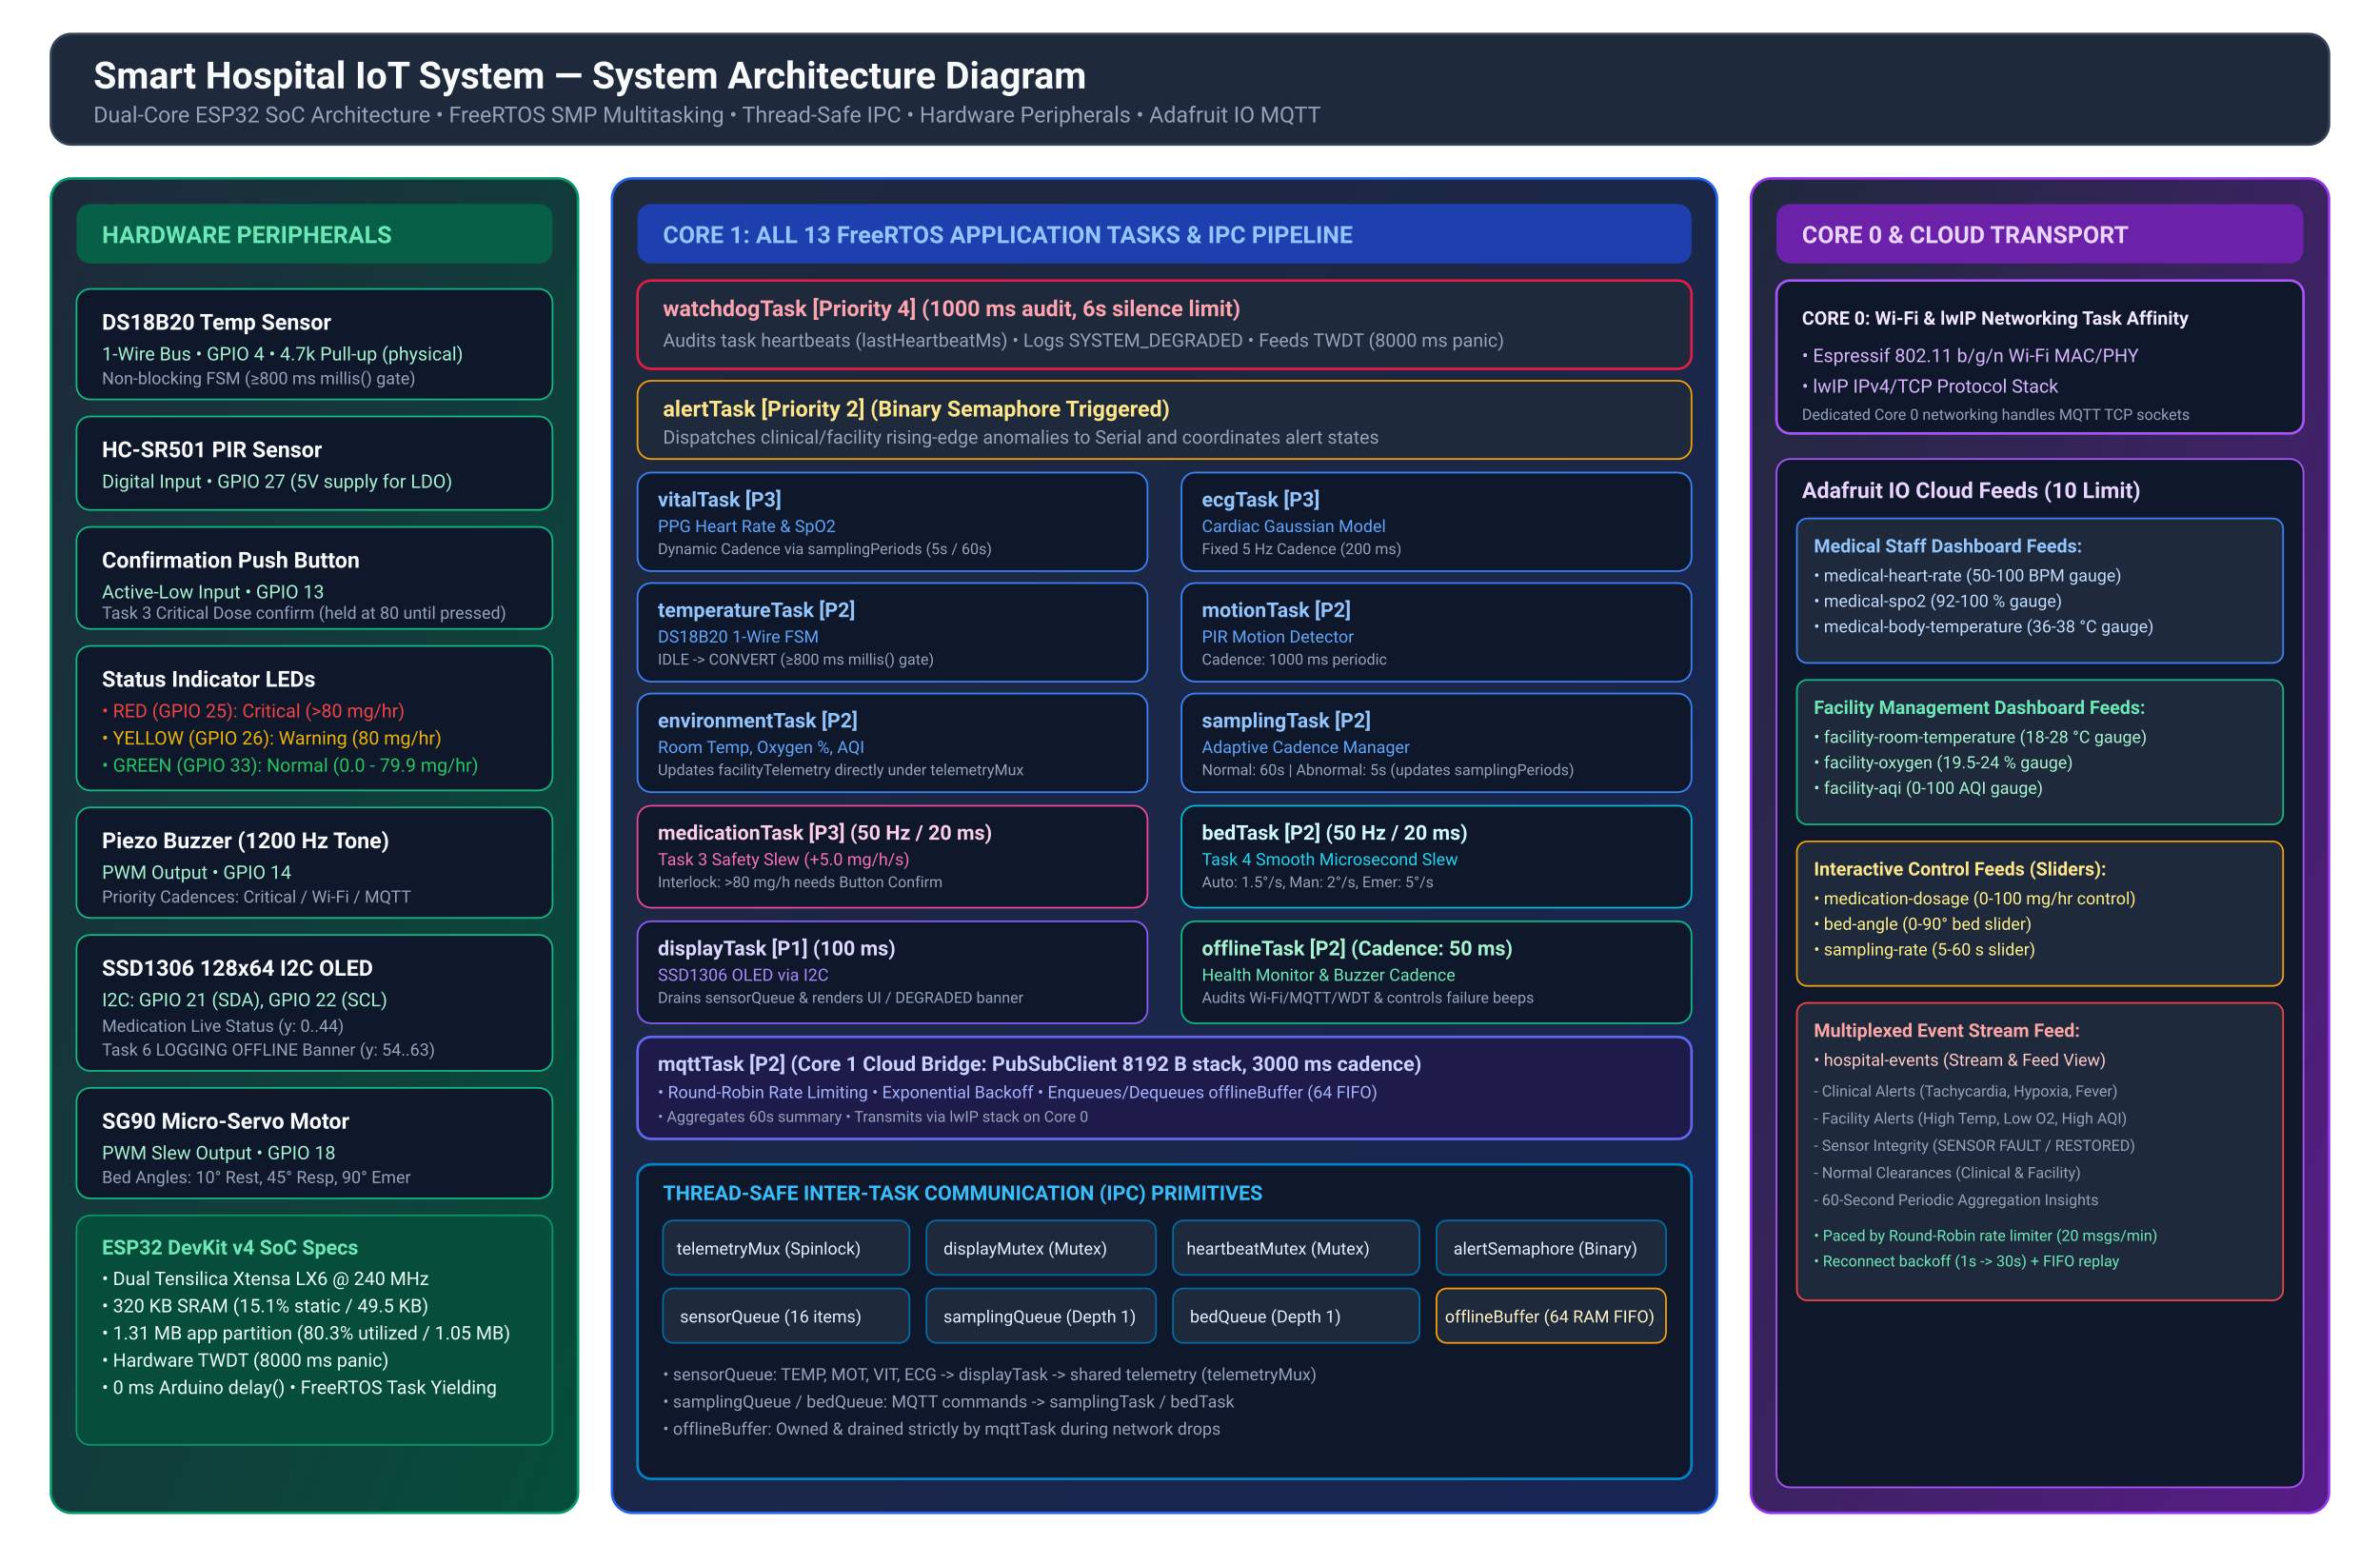
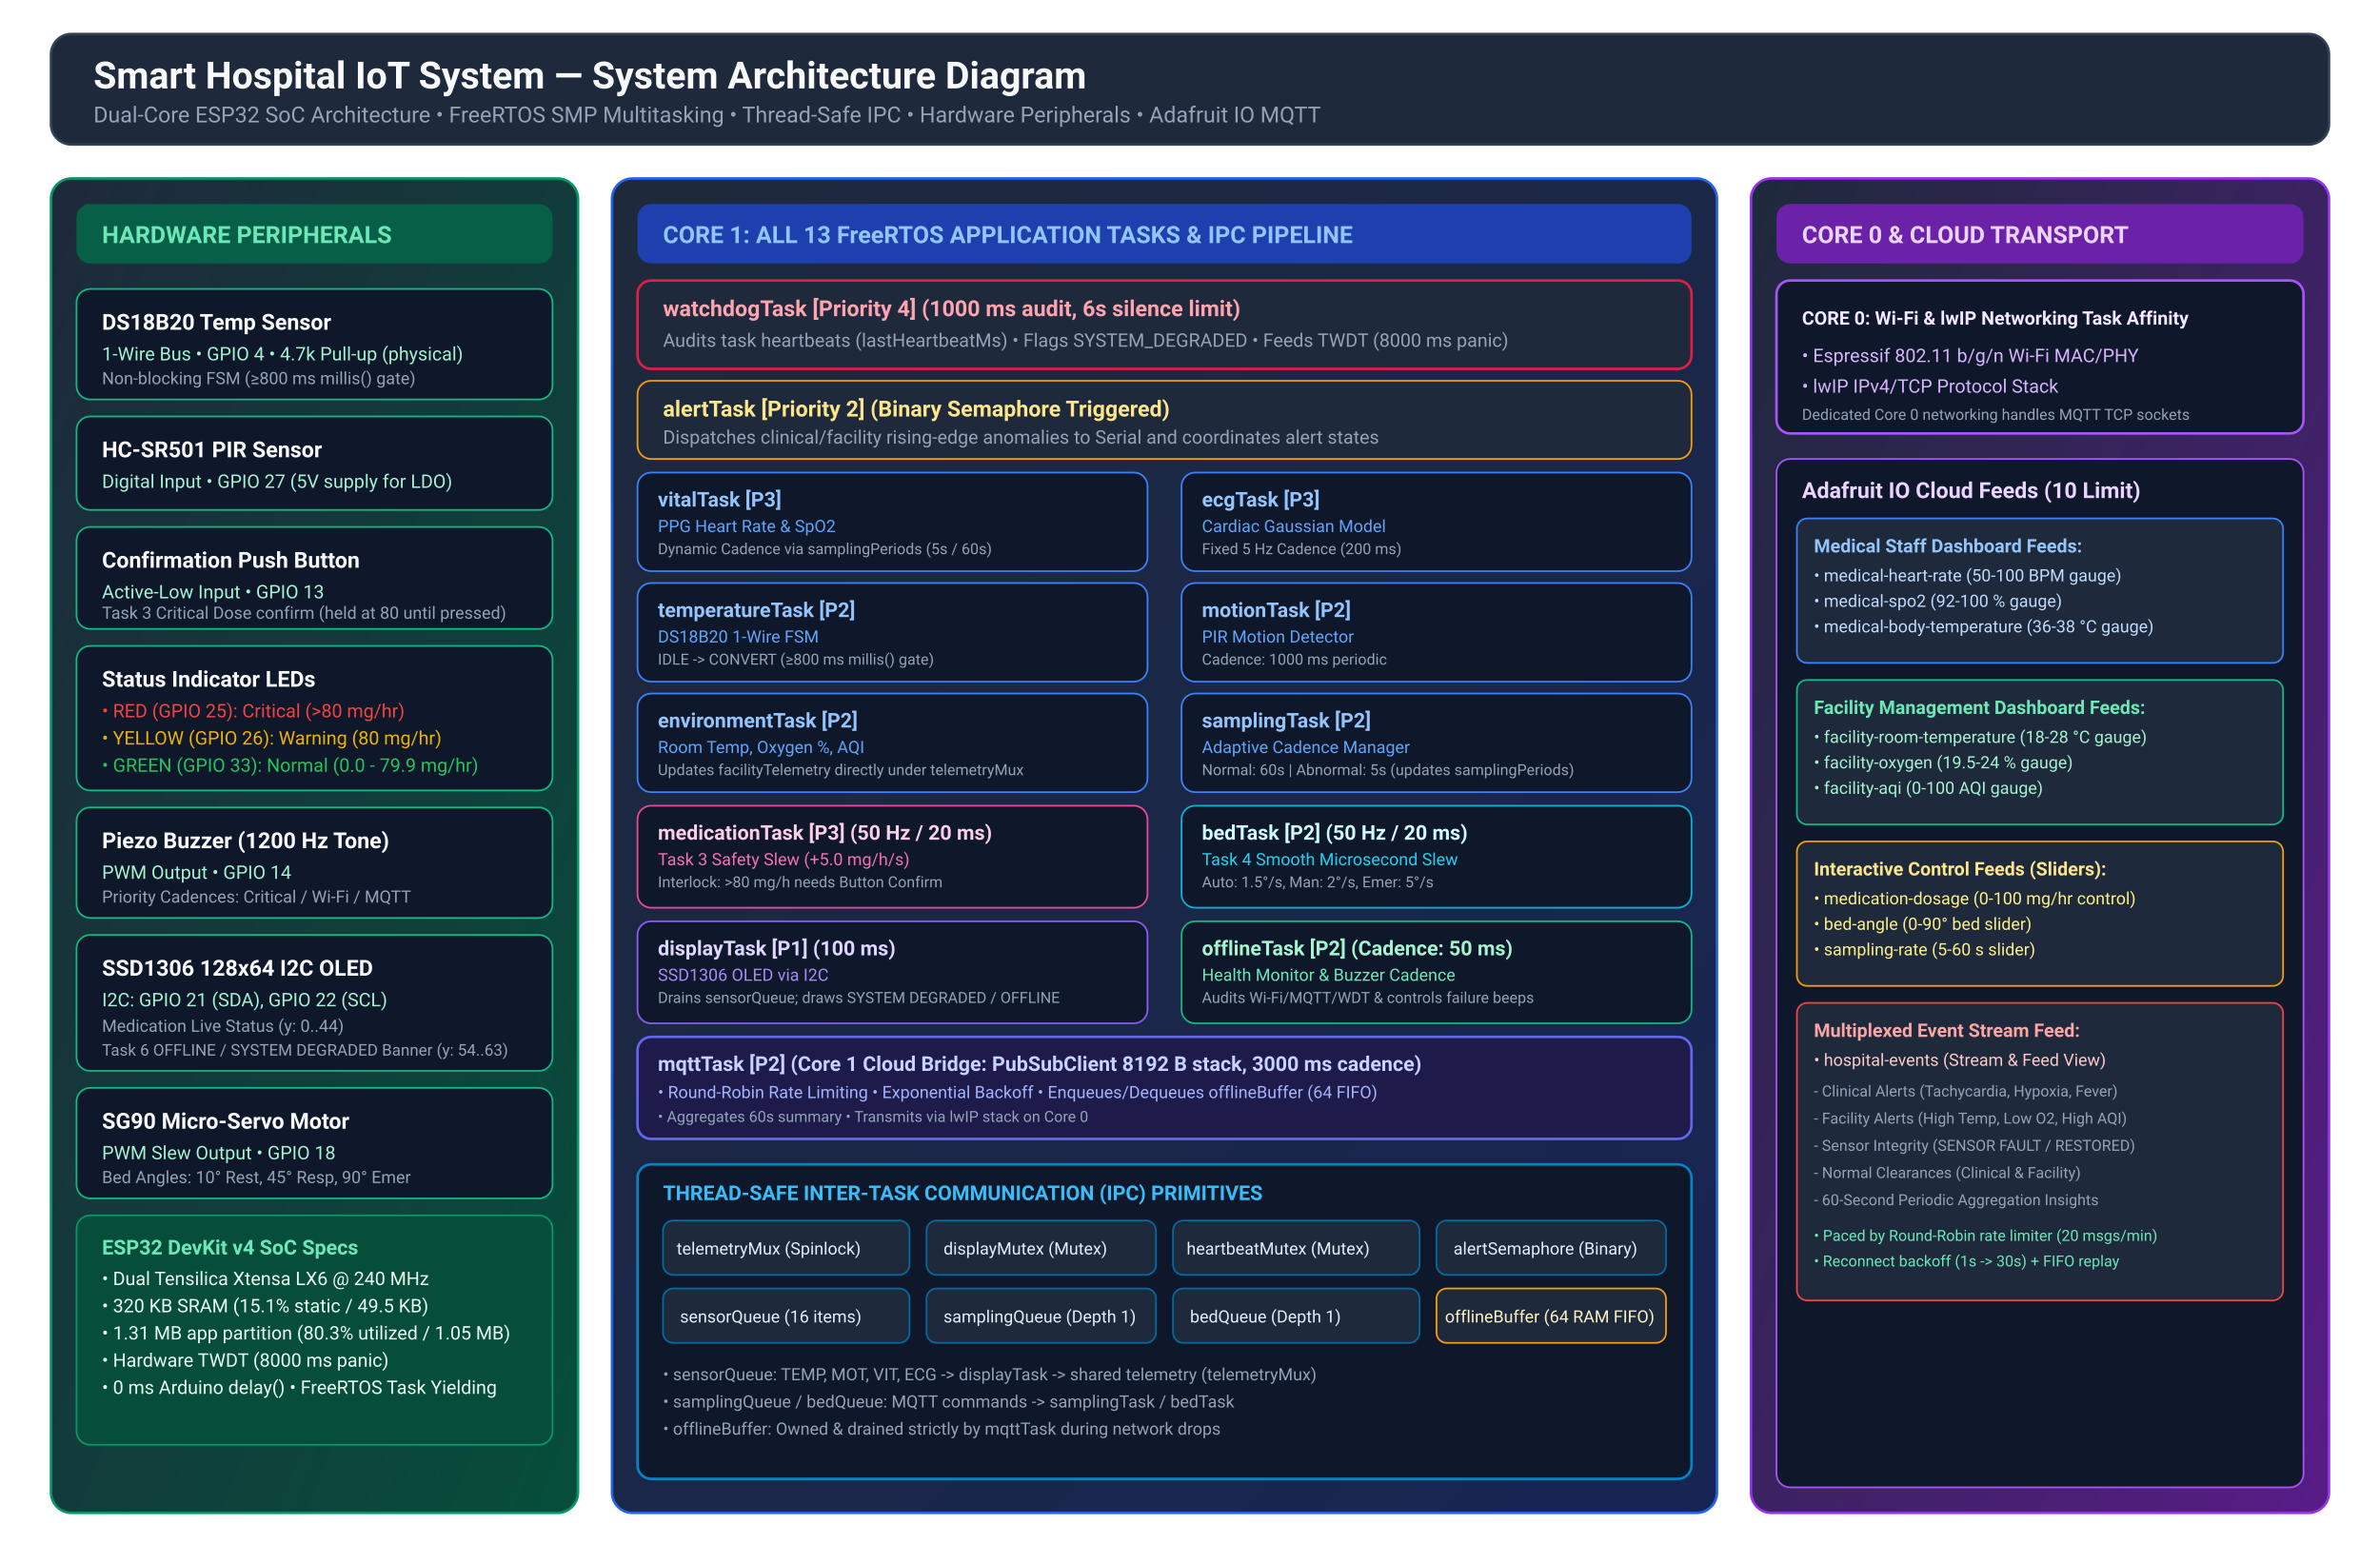
<svg xmlns="http://www.w3.org/2000/svg" viewBox="0 0 1400 920" width="1400" height="920" style="background:#0f172a; font-family:'Segoe UI', -apple-system, BlinkMacSystemFont, Roboto, sans-serif;">
  <defs>
    <linearGradient id="bgGradient" x1="0%" y1="0%" x2="100%" y2="100%">
      <stop offset="0%" stop-color="#0b1120" />
      <stop offset="100%" stop-color="#0f172a" />
    </linearGradient>
    <linearGradient id="cardCore0" x1="0%" y1="0%" x2="100%" y2="100%">
      <stop offset="0%" stop-color="#1e293b" />
      <stop offset="100%" stop-color="#0f172a" />
    </linearGradient>
    <linearGradient id="cardCore1" x1="0%" y1="0%" x2="100%" y2="100%">
      <stop offset="0%" stop-color="#1e293b" />
      <stop offset="100%" stop-color="#172554" />
    </linearGradient>
    <linearGradient id="cardHW" x1="0%" y1="0%" x2="100%" y2="100%">
      <stop offset="0%" stop-color="#1e293b" />
      <stop offset="100%" stop-color="#064e3b" />
    </linearGradient>
    <linearGradient id="cardCloud" x1="0%" y1="0%" x2="100%" y2="100%">
      <stop offset="0%" stop-color="#1e293b" />
      <stop offset="100%" stop-color="#581c87" />
    </linearGradient>
    <marker id="arrow" viewBox="0 0 10 10" refX="6" refY="5" markerWidth="6" markerHeight="6" orient="auto-start-reverse">
      <path d="M 0 1 L 10 5 L 0 9 z" fill="#38bdf8" />
    </marker>
    <marker id="arrowGreen" viewBox="0 0 10 10" refX="6" refY="5" markerWidth="6" markerHeight="6" orient="auto-start-reverse">
      <path d="M 0 1 L 10 5 L 0 9 z" fill="#10b981" />
    </marker>
    <marker id="arrowPurple" viewBox="0 0 10 10" refX="6" refY="5" markerWidth="6" markerHeight="6" orient="auto-start-reverse">
      <path d="M 0 1 L 10 5 L 0 9 z" fill="#c084fc" />
    </marker>
    <marker id="arrowAmber" viewBox="0 0 10 10" refX="6" refY="5" markerWidth="6" markerHeight="6" orient="auto-start-reverse">
      <path d="M 0 1 L 10 5 L 0 9 z" fill="#f59e0b" />
    </marker>
  </defs>
  <rect x="30" y="20" width="1340" height="65" rx="12" fill="#1e293b" stroke="#334155" stroke-width="1.5" />
  <text x="55" y="52" fill="#f8fafc" font-size="22" font-weight="bold">Smart Hospital IoT System — System Architecture Diagram</text>
  <text x="55" y="72" fill="#94a3b8" font-size="13">Dual-Core ESP32 SoC Architecture • FreeRTOS SMP Multitasking • Thread-Safe IPC • Hardware Peripherals • Adafruit IO MQTT</text>
  <rect x="30" y="105" width="310" height="785" rx="12" fill="url(#cardHW)" stroke="#059669" stroke-width="1.5" />
  <rect x="45" y="120" width="280" height="35" rx="8" fill="#065f46" />
  <text x="60" y="143" fill="#6ee7b7" font-size="14" font-weight="bold">HARDWARE PERIPHERALS</text>
  <g transform="translate(45, 170)">
    <rect x="0" y="0" width="280" height="65" rx="8" fill="#0f172a" stroke="#10b981" stroke-width="1" />
    <text x="15" y="24" fill="#f8fafc" font-size="13" font-weight="bold">DS18B20 Temp Sensor</text>
    <text x="15" y="42" fill="#a7f3d0" font-size="11">1-Wire Bus • GPIO 4 • 4.7k Pull-up (physical)</text>
    <text x="15" y="56" fill="#94a3b8" font-size="10">Non-blocking FSM (≥800 ms millis() gate)</text>
    <rect x="0" y="75" width="280" height="55" rx="8" fill="#0f172a" stroke="#10b981" stroke-width="1" />
    <text x="15" y="99" fill="#f8fafc" font-size="13" font-weight="bold">HC-SR501 PIR Sensor</text>
    <text x="15" y="117" fill="#a7f3d0" font-size="11">Digital Input • GPIO 27 (5V supply for LDO)</text>
    <rect x="0" y="140" width="280" height="60" rx="8" fill="#0f172a" stroke="#10b981" stroke-width="1" />
    <text x="15" y="164" fill="#f8fafc" font-size="13" font-weight="bold">Confirmation Push Button</text>
    <text x="15" y="182" fill="#a7f3d0" font-size="11">Active-Low Input • GPIO 13</text>
    <text x="15" y="194" fill="#94a3b8" font-size="10">Task 3 Critical Dose confirm (held at 80 until pressed)</text>
    <rect x="0" y="210" width="280" height="85" rx="8" fill="#0f172a" stroke="#10b981" stroke-width="1" />
    <text x="15" y="234" fill="#f8fafc" font-size="13" font-weight="bold">Status Indicator LEDs</text>
    <text x="15" y="252" fill="#ef4444" font-size="11">• RED (GPIO 25): Critical (&gt;80 mg/hr)</text>
    <text x="15" y="268" fill="#eab308" font-size="11">• YELLOW (GPIO 26): Warning (80 mg/hr)</text>
    <text x="15" y="284" fill="#22c55e" font-size="11">• GREEN (GPIO 33): Normal (0.0 - 79.9 mg/hr)</text>
    <rect x="0" y="305" width="280" height="65" rx="8" fill="#0f172a" stroke="#10b981" stroke-width="1" />
    <text x="15" y="329" fill="#f8fafc" font-size="13" font-weight="bold">Piezo Buzzer (1200 Hz Tone)</text>
    <text x="15" y="347" fill="#a7f3d0" font-size="11">PWM Output • GPIO 14</text>
    <text x="15" y="361" fill="#94a3b8" font-size="10">Priority Cadences: Critical / Wi-Fi / MQTT</text>
    <rect x="0" y="380" width="280" height="80" rx="8" fill="#0f172a" stroke="#10b981" stroke-width="1" />
    <text x="15" y="404" fill="#f8fafc" font-size="13" font-weight="bold">SSD1306 128x64 I2C OLED</text>
    <text x="15" y="422" fill="#a7f3d0" font-size="11">I2C: GPIO 21 (SDA), GPIO 22 (SCL)</text>
    <text x="15" y="437" fill="#94a3b8" font-size="10">Medication Live Status (y: 0..44)</text>
-     <text x="15" y="451" fill="#94a3b8" font-size="10">Task 6 LOGGING OFFLINE Banner (y: 54..63)</text>
+     <text x="15" y="451" fill="#94a3b8" font-size="9.5">Task 6 OFFLINE / SYSTEM DEGRADED Banner (y: 54..63)</text>
    <rect x="0" y="470" width="280" height="65" rx="8" fill="#0f172a" stroke="#10b981" stroke-width="1" />
    <text x="15" y="494" fill="#f8fafc" font-size="13" font-weight="bold">SG90 Micro-Servo Motor</text>
    <text x="15" y="512" fill="#a7f3d0" font-size="11">PWM Slew Output • GPIO 18</text>
    <text x="15" y="526" fill="#94a3b8" font-size="10">Bed Angles: 10° Rest, 45° Resp, 90° Emer</text>
    <rect x="0" y="545" width="280" height="135" rx="8" fill="#064e3b" stroke="#059669" stroke-width="1" />
    <text x="15" y="568" fill="#6ee7b7" font-size="12" font-weight="bold">ESP32 DevKit v4 SoC Specs</text>
    <text x="15" y="586" fill="#ecfdf5" font-size="11">• Dual Tensilica Xtensa LX6 @ 240 MHz</text>
    <text x="15" y="602" fill="#ecfdf5" font-size="11">• 320 KB SRAM (15.1% static / 49.5 KB)</text>
    <text x="15" y="618" fill="#ecfdf5" font-size="11">• 1.31 MB app partition (80.3% utilized / 1.05 MB)</text>
    <text x="15" y="634" fill="#ecfdf5" font-size="11">• Hardware TWDT (8000 ms panic)</text>
    <text x="15" y="650" fill="#ecfdf5" font-size="11">• 0 ms Arduino delay() • FreeRTOS Task Yielding</text>
  </g>
  <rect x="360" y="105" width="650" height="785" rx="12" fill="url(#cardCore1)" stroke="#2563eb" stroke-width="1.5" />
  <rect x="375" y="120" width="620" height="35" rx="8" fill="#1e40af" />
  <text x="390" y="143" fill="#93c5fd" font-size="14" font-weight="bold">CORE 1: ALL 13 FreeRTOS APPLICATION TASKS &amp; IPC PIPELINE</text>
  <rect x="375" y="165" width="620" height="52" rx="8" fill="#1e293b" stroke="#e11d48" stroke-width="1.5" />
  <text x="390" y="186" fill="#fda4af" font-size="13" font-weight="bold">watchdogTask [Priority 4] (1000 ms audit, 6s silence limit)</text>
-   <text x="390" y="204" fill="#94a3b8" font-size="11">Audits task heartbeats (lastHeartbeatMs) • Logs SYSTEM_DEGRADED • Feeds TWDT (8000 ms panic)</text>
+   <text x="390" y="204" fill="#94a3b8" font-size="11">Audits task heartbeats (lastHeartbeatMs) • Flags SYSTEM_DEGRADED • Feeds TWDT (8000 ms panic)</text>
  <rect x="375" y="224" width="620" height="46" rx="8" fill="#1e293b" stroke="#f59e0b" stroke-width="1" />
  <text x="390" y="245" fill="#fde68a" font-size="13" font-weight="bold">alertTask [Priority 2] (Binary Semaphore Triggered)</text>
  <text x="390" y="261" fill="#94a3b8" font-size="11">Dispatches clinical/facility rising-edge anomalies to Serial and coordinates alert states</text>
  <g transform="translate(375, 278)">
    <rect x="0" y="0" width="300" height="58" rx="8" fill="#0f172a" stroke="#3b82f6" stroke-width="1" />
    <text x="12" y="20" fill="#93c5fd" font-size="12" font-weight="bold">vitalTask [P3]</text>
    <text x="12" y="35" fill="#60a5fa" font-size="10">PPG Heart Rate &amp; SpO2</text>
    <text x="12" y="48" fill="#94a3b8" font-size="9">Dynamic Cadence via samplingPeriods (5s / 60s)</text>
    <rect x="320" y="0" width="300" height="58" rx="8" fill="#0f172a" stroke="#3b82f6" stroke-width="1" />
    <text x="332" y="20" fill="#93c5fd" font-size="12" font-weight="bold">ecgTask [P3]</text>
    <text x="332" y="35" fill="#60a5fa" font-size="10">Cardiac Gaussian Model</text>
    <text x="332" y="48" fill="#94a3b8" font-size="9">Fixed 5 Hz Cadence (200 ms)</text>
    <rect x="0" y="65" width="300" height="58" rx="8" fill="#0f172a" stroke="#3b82f6" stroke-width="1" />
    <text x="12" y="85" fill="#93c5fd" font-size="12" font-weight="bold">temperatureTask [P2]</text>
    <text x="12" y="100" fill="#60a5fa" font-size="10">DS18B20 1-Wire FSM</text>
    <text x="12" y="113" fill="#94a3b8" font-size="9">IDLE -&gt; CONVERT (≥800 ms millis() gate)</text>
    <rect x="320" y="65" width="300" height="58" rx="8" fill="#0f172a" stroke="#3b82f6" stroke-width="1" />
    <text x="332" y="85" fill="#93c5fd" font-size="12" font-weight="bold">motionTask [P2]</text>
    <text x="332" y="100" fill="#60a5fa" font-size="10">PIR Motion Detector</text>
    <text x="332" y="113" fill="#94a3b8" font-size="9">Cadence: 1000 ms periodic</text>
    <rect x="0" y="130" width="300" height="58" rx="8" fill="#0f172a" stroke="#3b82f6" stroke-width="1" />
    <text x="12" y="150" fill="#93c5fd" font-size="12" font-weight="bold">environmentTask [P2]</text>
    <text x="12" y="165" fill="#60a5fa" font-size="10">Room Temp, Oxygen %, AQI</text>
    <text x="12" y="178" fill="#94a3b8" font-size="9">Updates facilityTelemetry directly under telemetryMux</text>
    <rect x="320" y="130" width="300" height="58" rx="8" fill="#0f172a" stroke="#3b82f6" stroke-width="1" />
    <text x="332" y="150" fill="#93c5fd" font-size="12" font-weight="bold">samplingTask [P2]</text>
    <text x="332" y="165" fill="#60a5fa" font-size="10">Adaptive Cadence Manager</text>
    <text x="332" y="178" fill="#94a3b8" font-size="9">Normal: 60s | Abnormal: 5s (updates samplingPeriods)</text>
  </g>
  <g transform="translate(375, 474)">
    <rect x="0" y="0" width="300" height="60" rx="8" fill="#0f172a" stroke="#ec4899" stroke-width="1" />
    <text x="12" y="20" fill="#fbcfe8" font-size="12" font-weight="bold">medicationTask [P3] (50 Hz / 20 ms)</text>
    <text x="12" y="35" fill="#f472b6" font-size="10">Task 3 Safety Slew (+5.0 mg/h/s)</text>
    <text x="12" y="48" fill="#94a3b8" font-size="9">Interlock: &gt;80 mg/h needs Button Confirm</text>
    <rect x="320" y="0" width="300" height="60" rx="8" fill="#0f172a" stroke="#06b6d4" stroke-width="1" />
    <text x="332" y="20" fill="#cffafe" font-size="12" font-weight="bold">bedTask [P2] (50 Hz / 20 ms)</text>
    <text x="332" y="35" fill="#22d3ee" font-size="10">Task 4 Smooth Microsecond Slew</text>
    <text x="332" y="48" fill="#94a3b8" font-size="9">Auto: 1.5°/s, Man: 2°/s, Emer: 5°/s</text>
    <rect x="0" y="68" width="300" height="60" rx="8" fill="#0f172a" stroke="#8b5cf6" stroke-width="1" />
    <text x="12" y="88" fill="#ddd6fe" font-size="12" font-weight="bold">displayTask [P1] (100 ms)</text>
    <text x="12" y="103" fill="#a78bfa" font-size="10">SSD1306 OLED via I2C</text>
-     <text x="12" y="116" fill="#94a3b8" font-size="9">Drains sensorQueue &amp; renders UI / DEGRADED banner</text>
+     <text x="12" y="116" fill="#94a3b8" font-size="9">Drains sensorQueue; draws SYSTEM DEGRADED / OFFLINE</text>
    <rect x="320" y="68" width="300" height="60" rx="8" fill="#0f172a" stroke="#10b981" stroke-width="1" />
    <text x="332" y="88" fill="#a7f3d0" font-size="12" font-weight="bold">offlineTask [P2] (Cadence: 50 ms)</text>
    <text x="332" y="103" fill="#6ee7b7" font-size="10">Health Monitor &amp; Buzzer Cadence</text>
    <text x="332" y="116" fill="#94a3b8" font-size="9">Audits Wi-Fi/MQTT/WDT &amp; controls failure beeps</text>
    <rect x="0" y="136" width="620" height="60" rx="8" fill="#1e1b4b" stroke="#6366f1" stroke-width="1.5" />
    <text x="12" y="156" fill="#c7d2fe" font-size="12" font-weight="bold">mqttTask [P2] (Core 1 Cloud Bridge: PubSubClient 8192 B stack, 3000 ms cadence)</text>
    <text x="12" y="172" fill="#a5b4fc" font-size="10">• Round-Robin Rate Limiting • Exponential Backoff • Enqueues/Dequeues offlineBuffer (64 FIFO)</text>
    <text x="12" y="186" fill="#94a3b8" font-size="9">• Aggregates 60s summary • Transmits via lwIP stack on Core 0</text>
  </g>
  <rect x="375" y="685" width="620" height="185" rx="8" fill="#0f172a" stroke="#0284c7" stroke-width="1.5" />
  <text x="390" y="706" fill="#38bdf8" font-size="12" font-weight="bold">THREAD-SAFE INTER-TASK COMMUNICATION (IPC) PRIMITIVES</text>
  <rect x="390" y="718" width="145" height="32" rx="6" fill="#1e293b" stroke="#0369a1" />
  <text x="398" y="738" fill="#e0f2fe" font-size="10">telemetryMux (Spinlock)</text>
  <rect x="545" y="718" width="135" height="32" rx="6" fill="#1e293b" stroke="#0369a1" />
  <text x="555" y="738" fill="#e0f2fe" font-size="10">displayMutex (Mutex)</text>
  <rect x="690" y="718" width="145" height="32" rx="6" fill="#1e293b" stroke="#0369a1" />
  <text x="698" y="738" fill="#e0f2fe" font-size="10">heartbeatMutex (Mutex)</text>
  <rect x="845" y="718" width="135" height="32" rx="6" fill="#1e293b" stroke="#0369a1" />
  <text x="855" y="738" fill="#e0f2fe" font-size="10">alertSemaphore (Binary)</text>
  <rect x="390" y="758" width="145" height="32" rx="6" fill="#1e293b" stroke="#0369a1" />
  <text x="400" y="778" fill="#e0f2fe" font-size="10">sensorQueue (16 items)</text>
  <rect x="545" y="758" width="135" height="32" rx="6" fill="#1e293b" stroke="#0369a1" />
  <text x="555" y="778" fill="#e0f2fe" font-size="10">samplingQueue (Depth 1)</text>
  <rect x="690" y="758" width="145" height="32" rx="6" fill="#1e293b" stroke="#0369a1" />
  <text x="700" y="778" fill="#e0f2fe" font-size="10">bedQueue (Depth 1)</text>
  <rect x="845" y="758" width="135" height="32" rx="6" fill="#1e293b" stroke="#f59e0b" />
  <text x="850" y="778" fill="#fef3c7" font-size="10">offlineBuffer (64 RAM FIFO)</text>
  <text x="390" y="812" fill="#94a3b8" font-size="10">• sensorQueue: TEMP, MOT, VIT, ECG -&gt; displayTask -&gt; shared telemetry (telemetryMux)</text>
  <text x="390" y="828" fill="#94a3b8" font-size="10">• samplingQueue / bedQueue: MQTT commands -&gt; samplingTask / bedTask</text>
  <text x="390" y="844" fill="#94a3b8" font-size="10">• offlineBuffer: Owned &amp; drained strictly by mqttTask during network drops</text>
  <rect x="1030" y="105" width="340" height="785" rx="12" fill="url(#cardCloud)" stroke="#9333ea" stroke-width="1.5" />
  <rect x="1045" y="120" width="310" height="35" rx="8" fill="#6b21a8" />
  <text x="1060" y="143" fill="#e9d5ff" font-size="14" font-weight="bold">CORE 0 &amp; CLOUD TRANSPORT</text>
  <g transform="translate(1045, 165)">
    <rect x="0" y="0" width="310" height="90" rx="8" fill="#0f172a" stroke="#a855f7" stroke-width="1.5" />
    <text x="15" y="26" fill="#f3e8ff" font-size="11" font-weight="bold">CORE 0: Wi-Fi &amp; lwIP Networking Task Affinity</text>
    <text x="15" y="48" fill="#d8b4fe" font-size="11">• Espressif 802.11 b/g/n Wi-Fi MAC/PHY</text>
    <text x="15" y="66" fill="#d8b4fe" font-size="11">• lwIP IPv4/TCP Protocol Stack</text>
    <text x="15" y="82" fill="#94a3b8" font-size="9">Dedicated Core 0 networking handles MQTT TCP sockets</text>
    <rect x="0" y="105" width="310" height="605" rx="8" fill="#0f172a" stroke="#a855f7" stroke-width="1" />
    <text x="15" y="128" fill="#e9d5ff" font-size="13" font-weight="bold">Adafruit IO Cloud Feeds (10 Limit)</text>
    <rect x="12" y="140" width="286" height="85" rx="6" fill="#1e293b" stroke="#3b82f6" />
    <text x="22" y="160" fill="#93c5fd" font-size="11" font-weight="bold">Medical Staff Dashboard Feeds:</text>
    <text x="22" y="177" fill="#bfdbfe" font-size="10">• medical-heart-rate (50-100 BPM gauge)</text>
    <text x="22" y="192" fill="#bfdbfe" font-size="10">• medical-spo2 (92-100 % gauge)</text>
    <text x="22" y="207" fill="#bfdbfe" font-size="10">• medical-body-temperature (36-38 °C gauge)</text>
    <rect x="12" y="235" width="286" height="85" rx="6" fill="#1e293b" stroke="#10b981" />
    <text x="22" y="255" fill="#6ee7b7" font-size="11" font-weight="bold">Facility Management Dashboard Feeds:</text>
    <text x="22" y="272" fill="#a7f3d0" font-size="10">• facility-room-temperature (18-28 °C gauge)</text>
    <text x="22" y="287" fill="#a7f3d0" font-size="10">• facility-oxygen (19.5-24 % gauge)</text>
    <text x="22" y="302" fill="#a7f3d0" font-size="10">• facility-aqi (0-100 AQI gauge)</text>
    <rect x="12" y="330" width="286" height="85" rx="6" fill="#1e293b" stroke="#f59e0b" />
    <text x="22" y="350" fill="#fde68a" font-size="11" font-weight="bold">Interactive Control Feeds (Sliders):</text>
    <text x="22" y="367" fill="#fef08a" font-size="10">• medication-dosage (0-100 mg/hr control)</text>
    <text x="22" y="382" fill="#fef08a" font-size="10">• bed-angle (0-90° bed slider)</text>
    <text x="22" y="397" fill="#fef08a" font-size="10">• sampling-rate (5-60 s slider)</text>
    <rect x="12" y="425" width="286" height="175" rx="6" fill="#1e293b" stroke="#ef4444" />
    <text x="22" y="445" fill="#fca5a5" font-size="11" font-weight="bold">Multiplexed Event Stream Feed:</text>
    <text x="22" y="462" fill="#fecaca" font-size="10">• hospital-events (Stream &amp; Feed View)</text>
    <text x="22" y="480" fill="#94a3b8" font-size="9">  - Clinical Alerts (Tachycardia, Hypoxia, Fever)</text>
    <text x="22" y="496" fill="#94a3b8" font-size="9">  - Facility Alerts (High Temp, Low O2, High AQI)</text>
    <text x="22" y="512" fill="#94a3b8" font-size="9">  - Sensor Integrity (SENSOR FAULT / RESTORED)</text>
    <text x="22" y="528" fill="#94a3b8" font-size="9">  - Normal Clearances (Clinical &amp; Facility)</text>
    <text x="22" y="544" fill="#94a3b8" font-size="9">  - 60-Second Periodic Aggregation Insights</text>
    <text x="22" y="565" fill="#6ee7b7" font-size="9">• Paced by Round-Robin rate limiter (20 msgs/min)</text>
    <text x="22" y="580" fill="#6ee7b7" font-size="9">• Reconnect backoff (1s -&gt; 30s) + FIFO replay</text>
  </g>
</svg>
